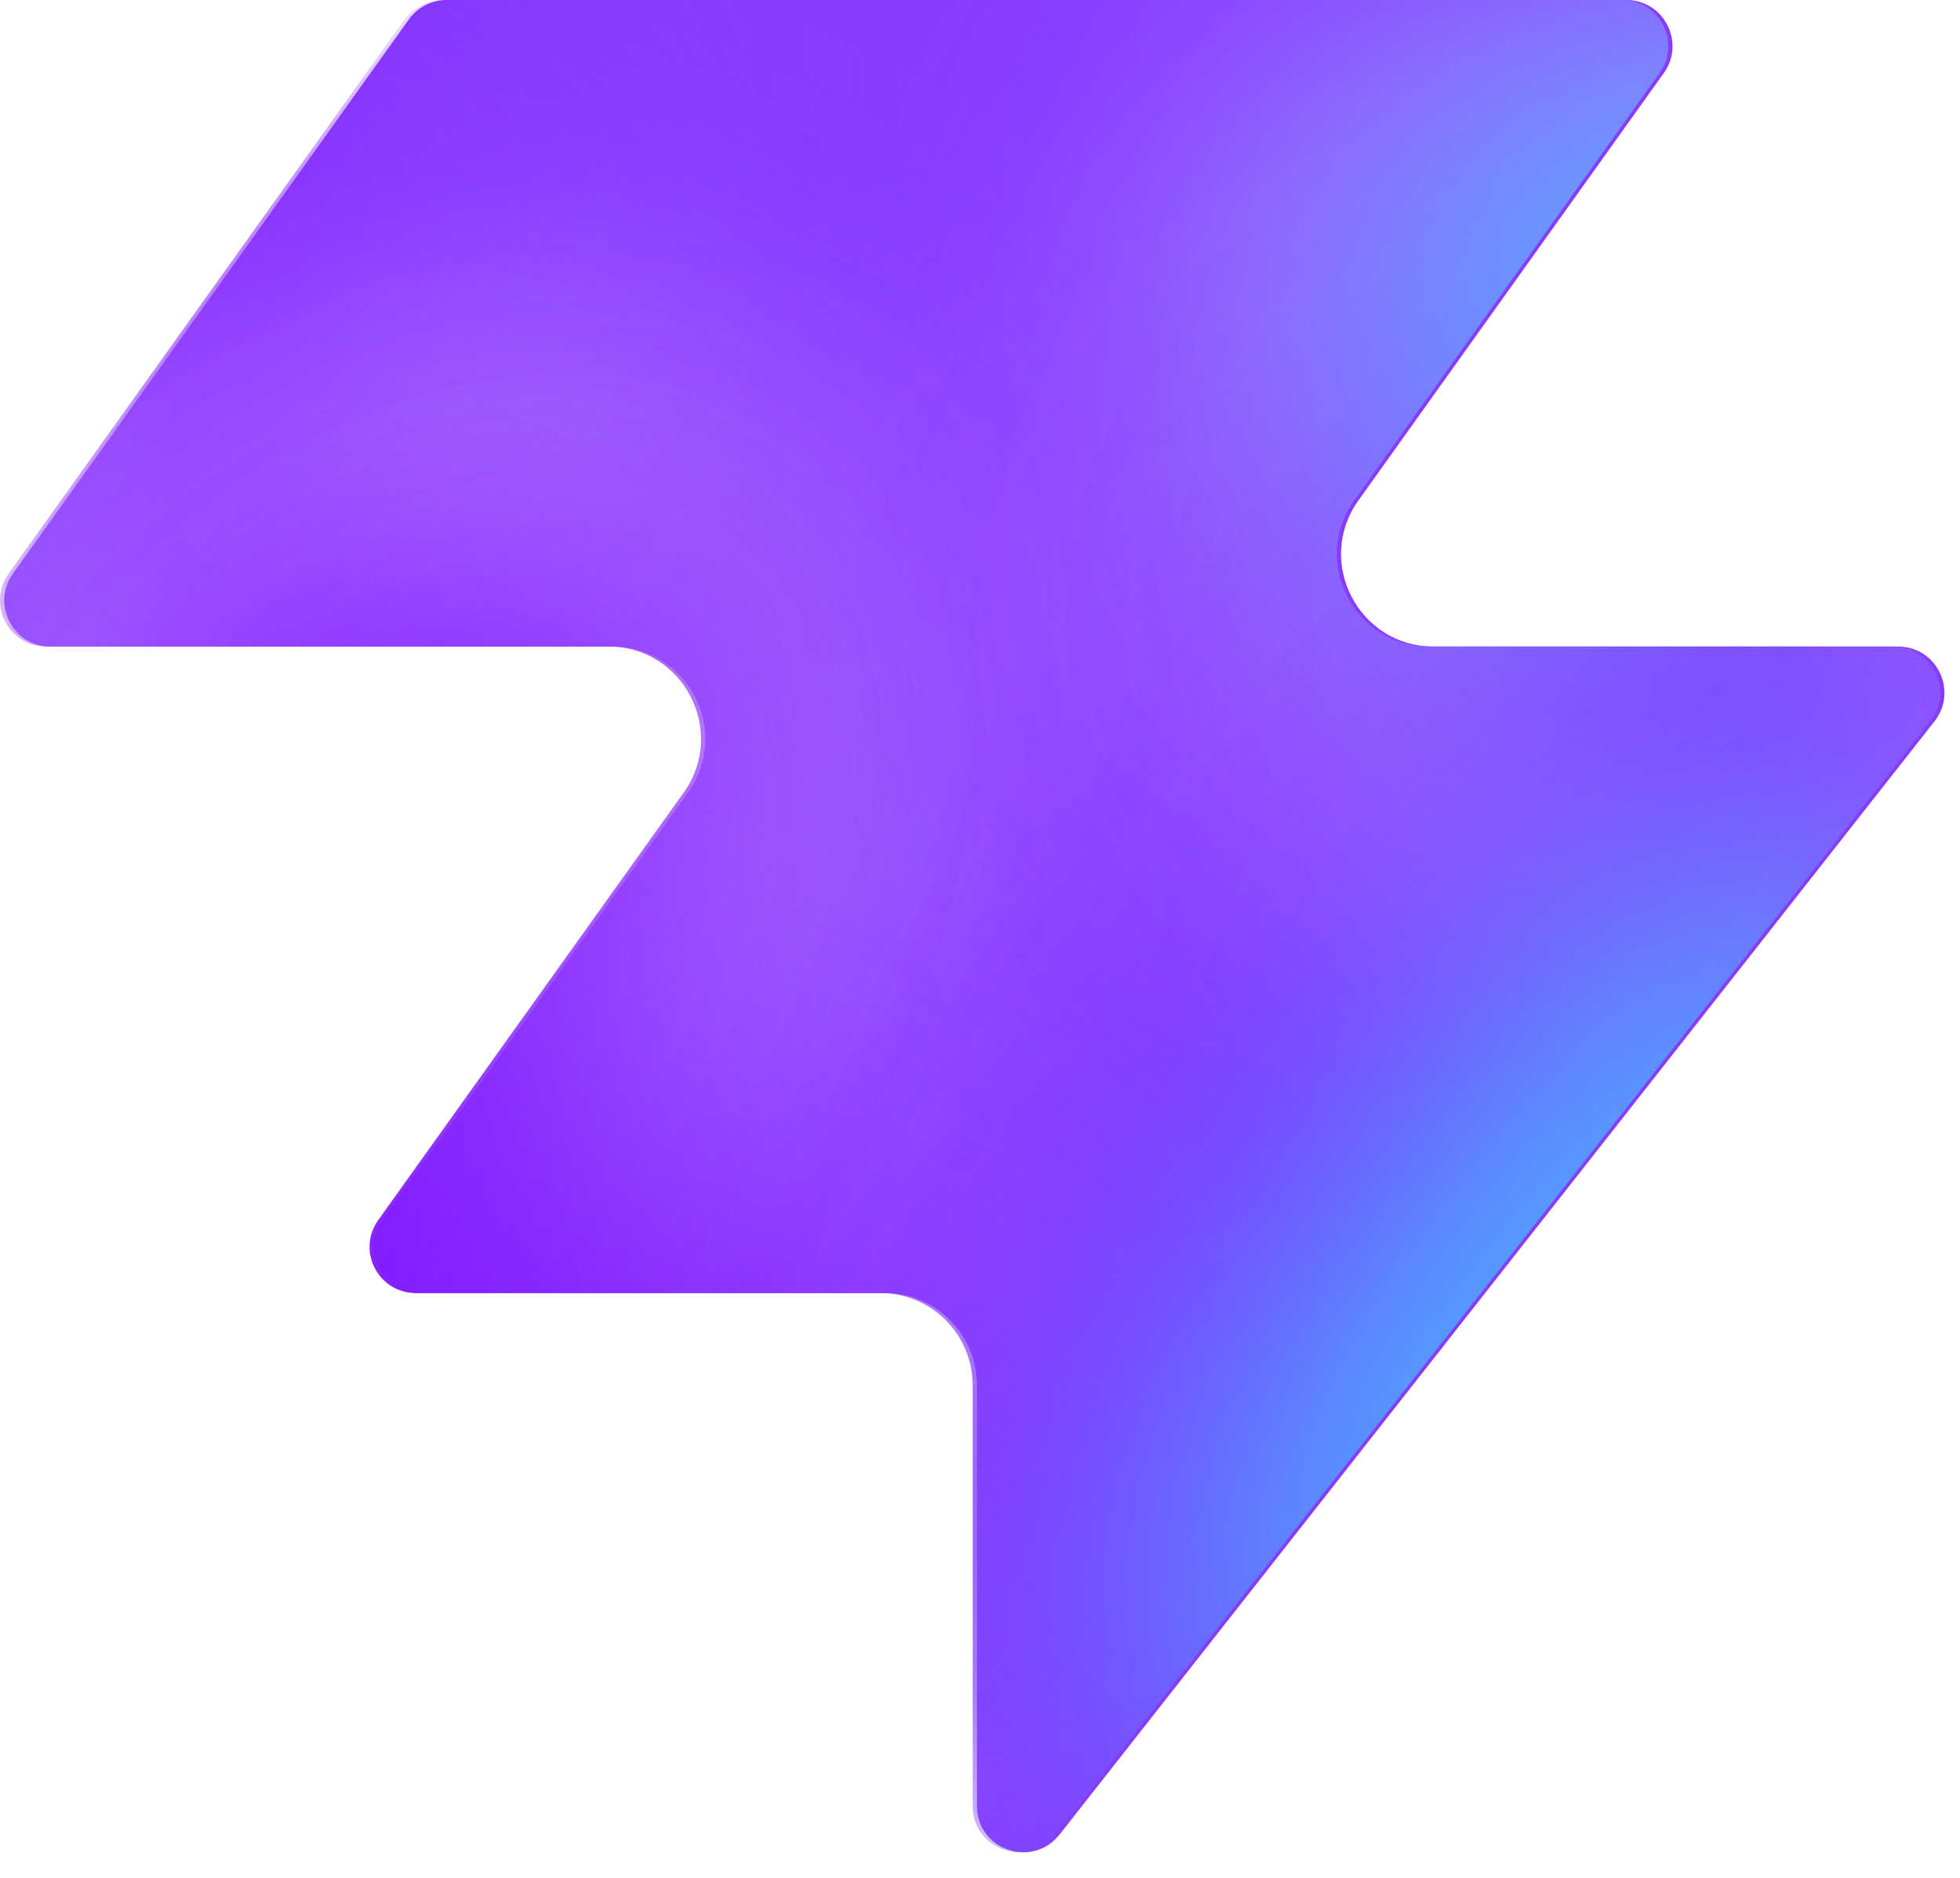
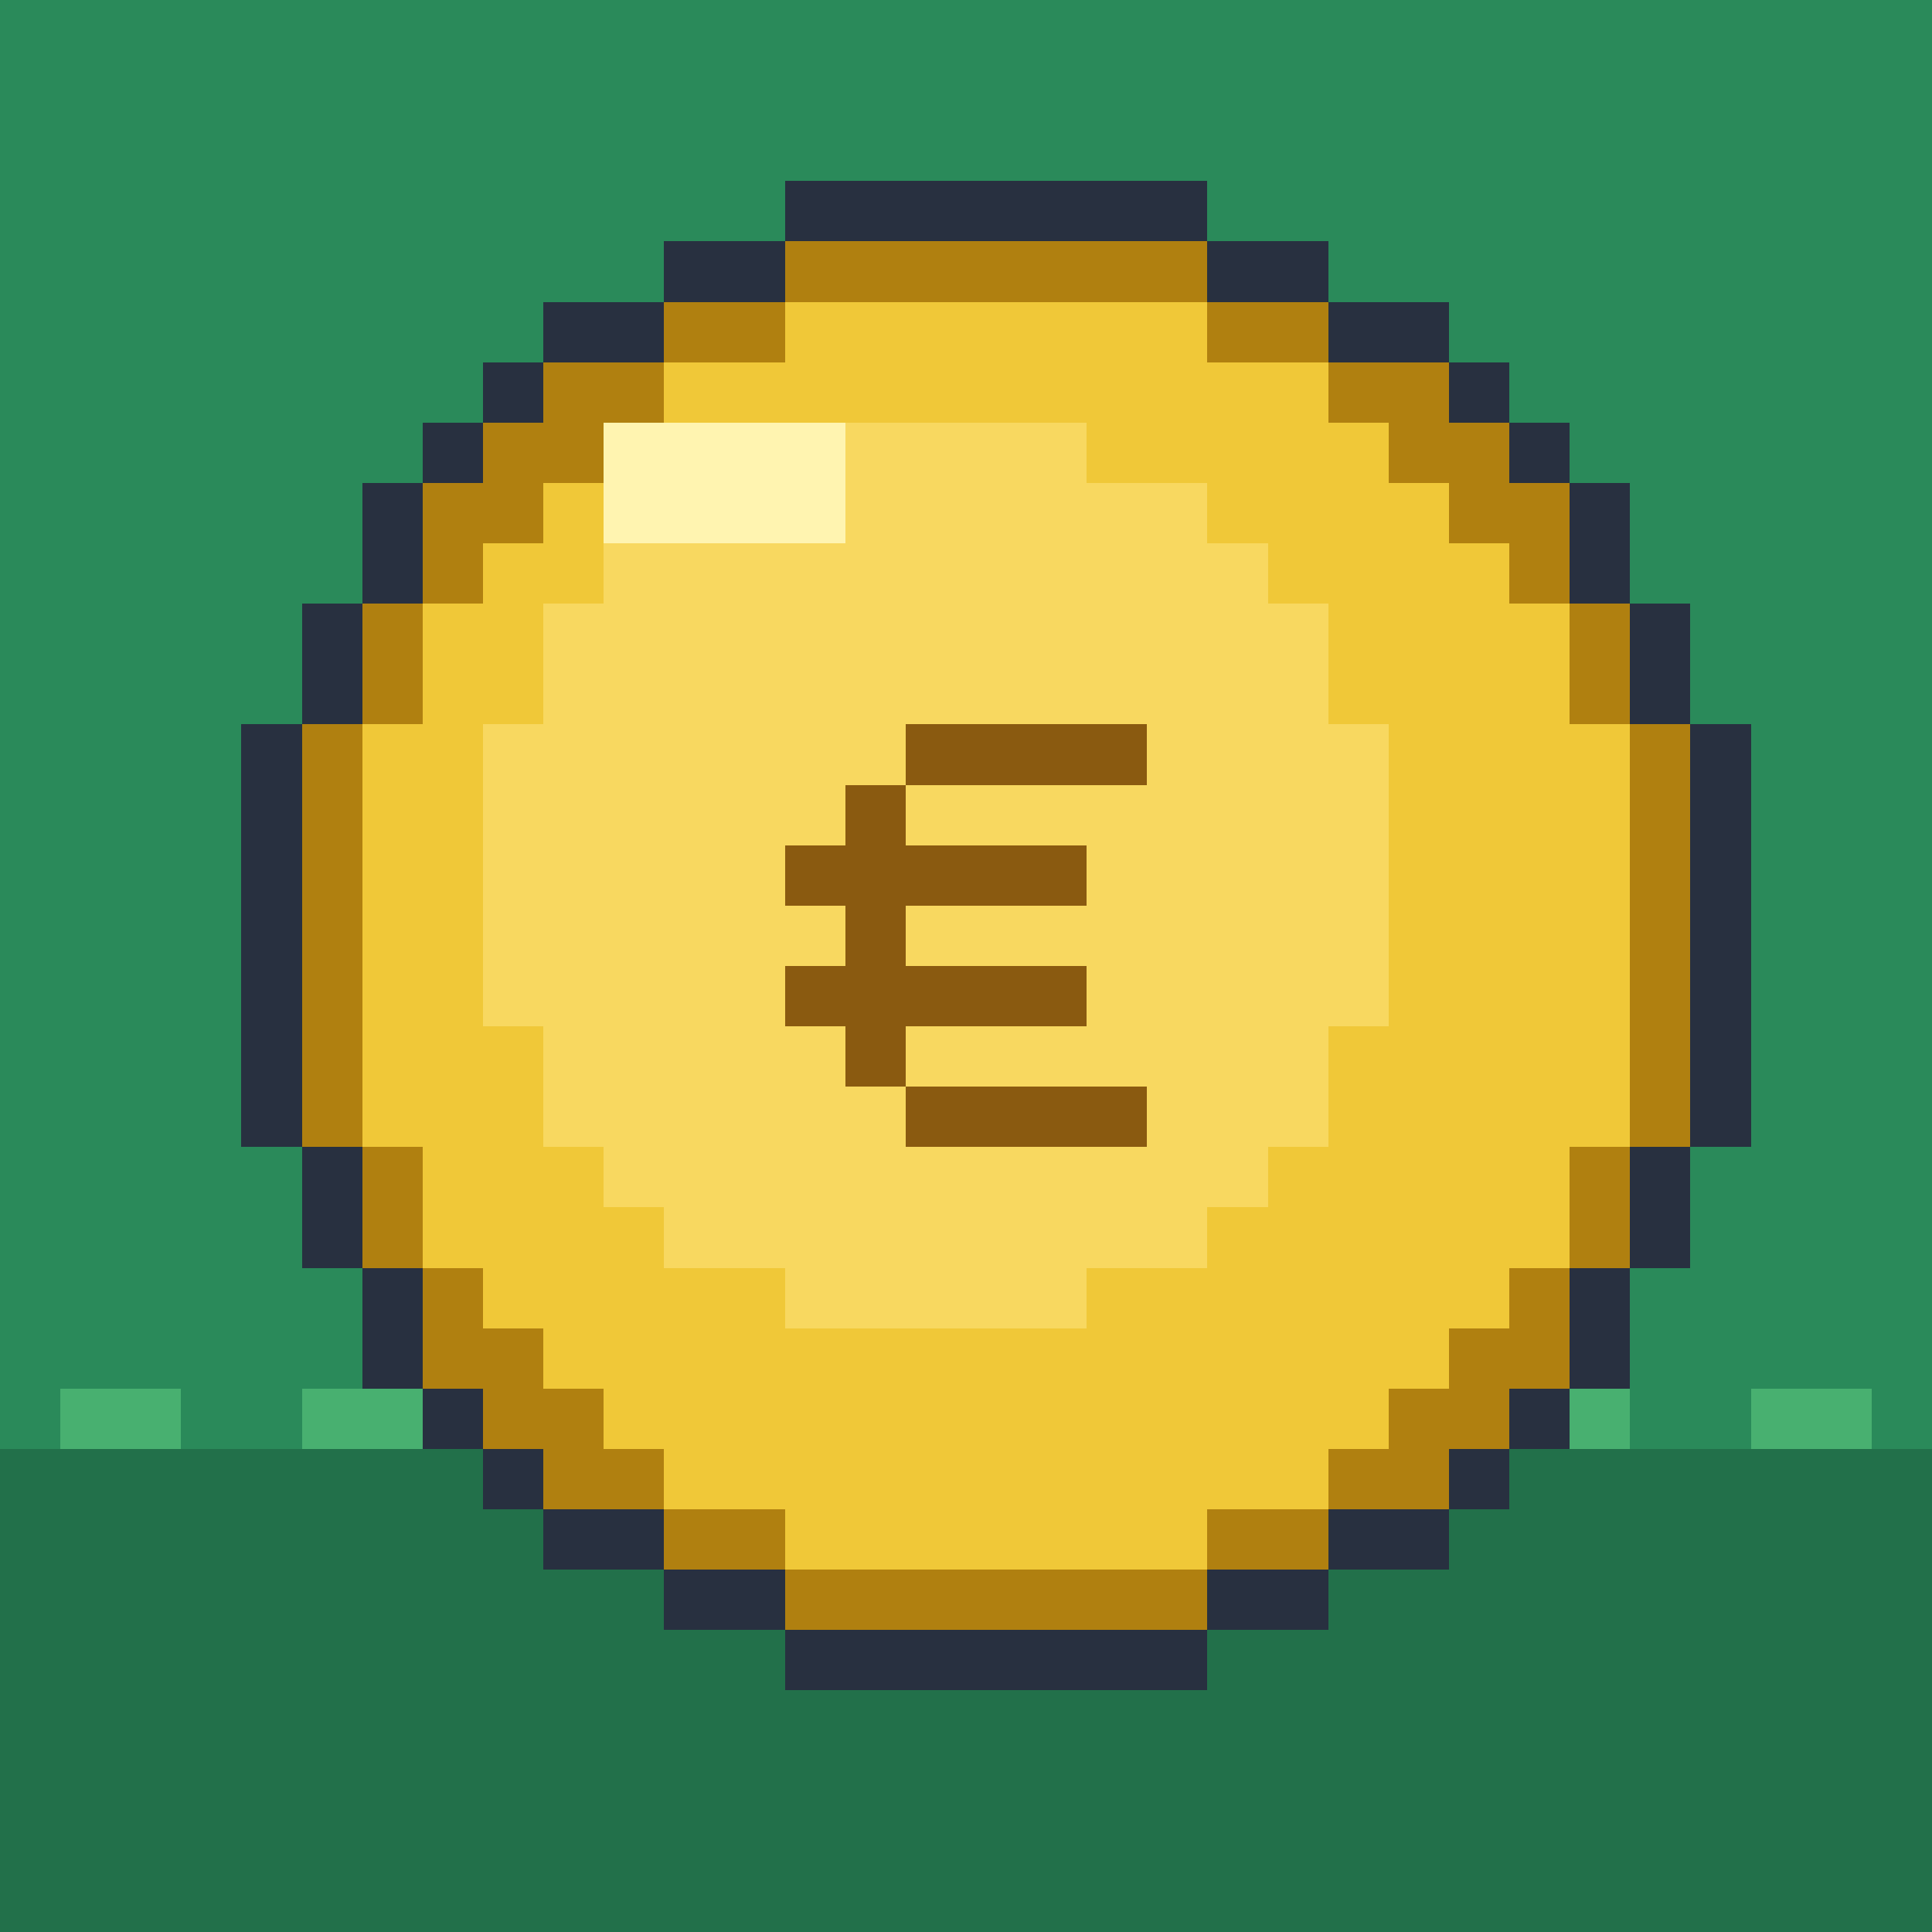
- <svg xmlns="http://www.w3.org/2000/svg" width="48" height="46" fill="none" viewBox="0 0 48 46">
-   <path fill="#863bff" d="M25.946 44.938c-.664.845-2.021.375-2.021-.698V33.937a2.26 2.26 0 0 0-2.262-2.262H10.287c-.92 0-1.456-1.04-.92-1.788l7.48-10.471c1.07-1.497 0-3.578-1.842-3.578H1.237c-.92 0-1.456-1.04-.92-1.788L10.013.474c.214-.297.556-.474.92-.474h28.894c.92 0 1.456 1.04.92 1.788l-7.48 10.471c-1.07 1.498 0 3.579 1.842 3.579h11.377c.943 0 1.473 1.088.89 1.83L25.947 44.94z" style="fill:#863bff;fill:color(display-p3 .525 .23 1);fill-opacity:1" />
-   <mask id="a" width="48" height="46" x="0" y="0" maskUnits="userSpaceOnUse" style="mask-type:alpha">
-     <path fill="#000" d="M25.842 44.938c-.664.844-2.021.375-2.021-.698V33.937a2.26 2.26 0 0 0-2.262-2.262H10.183c-.92 0-1.456-1.04-.92-1.788l7.48-10.471c1.07-1.498 0-3.579-1.842-3.579H1.133c-.92 0-1.456-1.04-.92-1.787L9.91.473c.214-.297.556-.474.92-.474h28.894c.92 0 1.456 1.04.92 1.788l-7.48 10.471c-1.07 1.498 0 3.578 1.842 3.578h11.377c.943 0 1.473 1.088.89 1.832L25.843 44.94z" style="fill:#000;fill-opacity:1" />
-   </mask>
-   <g mask="url(#a)">
-     <g filter="url(#b)">
-       <ellipse cx="5.508" cy="14.704" fill="#ede6ff" rx="5.508" ry="14.704" style="fill:#ede6ff;fill:color(display-p3 .927 .903 1);fill-opacity:1" transform="matrix(.00324 1 1 -.00324 -4.47 31.516)" />
-     </g>
-     <g filter="url(#c)">
-       <ellipse cx="10.399" cy="29.851" fill="#ede6ff" rx="10.399" ry="29.851" style="fill:#ede6ff;fill:color(display-p3 .927 .903 1);fill-opacity:1" transform="matrix(.00324 1 1 -.00324 -39.328 7.883)" />
-     </g>
-     <g filter="url(#d)">
-       <ellipse cx="5.508" cy="30.487" fill="#7e14ff" rx="5.508" ry="30.487" style="fill:#7e14ff;fill:color(display-p3 .492 .077 1);fill-opacity:1" transform="rotate(89.814 -25.913 -14.639)scale(1 -1)" />
-     </g>
-     <g filter="url(#e)">
-       <ellipse cx="5.508" cy="30.599" fill="#7e14ff" rx="5.508" ry="30.599" style="fill:#7e14ff;fill:color(display-p3 .492 .077 1);fill-opacity:1" transform="rotate(89.814 -32.644 -3.334)scale(1 -1)" />
-     </g>
-     <g filter="url(#f)">
-       <ellipse cx="5.508" cy="30.599" fill="#7e14ff" rx="5.508" ry="30.599" style="fill:#7e14ff;fill:color(display-p3 .492 .077 1);fill-opacity:1" transform="matrix(.00324 1 1 -.00324 -34.34 30.47)" />
-     </g>
-     <g filter="url(#g)">
-       <ellipse cx="14.072" cy="22.078" fill="#ede6ff" rx="14.072" ry="22.078" style="fill:#ede6ff;fill:color(display-p3 .927 .903 1);fill-opacity:1" transform="rotate(93.35 24.506 48.493)scale(-1 1)" />
-     </g>
-     <g filter="url(#h)">
-       <ellipse cx="3.47" cy="21.501" fill="#7e14ff" rx="3.47" ry="21.501" style="fill:#7e14ff;fill:color(display-p3 .492 .077 1);fill-opacity:1" transform="rotate(89.009 28.708 47.59)scale(-1 1)" />
-     </g>
-     <g filter="url(#i)">
-       <ellipse cx="3.47" cy="21.501" fill="#7e14ff" rx="3.47" ry="21.501" style="fill:#7e14ff;fill:color(display-p3 .492 .077 1);fill-opacity:1" transform="rotate(89.009 28.708 47.59)scale(-1 1)" />
-     </g>
-     <g filter="url(#j)">
-       <ellipse cx=".387" cy="8.972" fill="#7e14ff" rx="4.407" ry="29.108" style="fill:#7e14ff;fill:color(display-p3 .492 .077 1);fill-opacity:1" transform="rotate(39.51 .387 8.972)" />
-     </g>
-     <g filter="url(#k)">
-       <ellipse cx="47.523" cy="-6.092" fill="#7e14ff" rx="4.407" ry="29.108" style="fill:#7e14ff;fill:color(display-p3 .492 .077 1);fill-opacity:1" transform="rotate(37.892 47.523 -6.092)" />
-     </g>
-     <g filter="url(#l)">
-       <ellipse cx="41.412" cy="6.333" fill="#47bfff" rx="5.971" ry="9.665" style="fill:#47bfff;fill:color(display-p3 .28 .748 1);fill-opacity:1" transform="rotate(37.892 41.412 6.333)" />
-     </g>
-     <g filter="url(#m)">
-       <ellipse cx="-1.879" cy="38.332" fill="#7e14ff" rx="4.407" ry="29.108" style="fill:#7e14ff;fill:color(display-p3 .492 .077 1);fill-opacity:1" transform="rotate(37.892 -1.88 38.332)" />
-     </g>
-     <g filter="url(#n)">
-       <ellipse cx="-1.879" cy="38.332" fill="#7e14ff" rx="4.407" ry="29.108" style="fill:#7e14ff;fill:color(display-p3 .492 .077 1);fill-opacity:1" transform="rotate(37.892 -1.88 38.332)" />
-     </g>
-     <g filter="url(#o)">
-       <ellipse cx="35.651" cy="29.907" fill="#7e14ff" rx="4.407" ry="29.108" style="fill:#7e14ff;fill:color(display-p3 .492 .077 1);fill-opacity:1" transform="rotate(37.892 35.651 29.907)" />
-     </g>
-     <g filter="url(#p)">
-       <ellipse cx="38.418" cy="32.4" fill="#47bfff" rx="5.971" ry="15.297" style="fill:#47bfff;fill:color(display-p3 .28 .748 1);fill-opacity:1" transform="rotate(37.892 38.418 32.4)" />
-     </g>
-   </g>
-   <defs>
-     <filter id="b" width="60.045" height="41.654" x="-19.77" y="16.149" color-interpolation-filters="sRGB" filterUnits="userSpaceOnUse">
-       <feFlood flood-opacity="0" result="BackgroundImageFix" />
-       <feBlend in="SourceGraphic" in2="BackgroundImageFix" result="shape" />
-       <feGaussianBlur result="effect1_foregroundBlur_2002_17158" stdDeviation="7.659" />
-     </filter>
-     <filter id="c" width="90.34" height="51.437" x="-54.613" y="-7.533" color-interpolation-filters="sRGB" filterUnits="userSpaceOnUse">
-       <feFlood flood-opacity="0" result="BackgroundImageFix" />
-       <feBlend in="SourceGraphic" in2="BackgroundImageFix" result="shape" />
-       <feGaussianBlur result="effect1_foregroundBlur_2002_17158" stdDeviation="7.659" />
-     </filter>
-     <filter id="d" width="79.355" height="29.4" x="-49.64" y="2.03" color-interpolation-filters="sRGB" filterUnits="userSpaceOnUse">
-       <feFlood flood-opacity="0" result="BackgroundImageFix" />
-       <feBlend in="SourceGraphic" in2="BackgroundImageFix" result="shape" />
-       <feGaussianBlur result="effect1_foregroundBlur_2002_17158" stdDeviation="4.596" />
-     </filter>
-     <filter id="e" width="79.579" height="29.4" x="-45.045" y="20.029" color-interpolation-filters="sRGB" filterUnits="userSpaceOnUse">
-       <feFlood flood-opacity="0" result="BackgroundImageFix" />
-       <feBlend in="SourceGraphic" in2="BackgroundImageFix" result="shape" />
-       <feGaussianBlur result="effect1_foregroundBlur_2002_17158" stdDeviation="4.596" />
-     </filter>
-     <filter id="f" width="79.579" height="29.4" x="-43.513" y="21.178" color-interpolation-filters="sRGB" filterUnits="userSpaceOnUse">
-       <feFlood flood-opacity="0" result="BackgroundImageFix" />
-       <feBlend in="SourceGraphic" in2="BackgroundImageFix" result="shape" />
-       <feGaussianBlur result="effect1_foregroundBlur_2002_17158" stdDeviation="4.596" />
-     </filter>
-     <filter id="g" width="74.749" height="58.852" x="15.756" y="-17.901" color-interpolation-filters="sRGB" filterUnits="userSpaceOnUse">
-       <feFlood flood-opacity="0" result="BackgroundImageFix" />
-       <feBlend in="SourceGraphic" in2="BackgroundImageFix" result="shape" />
-       <feGaussianBlur result="effect1_foregroundBlur_2002_17158" stdDeviation="7.659" />
-     </filter>
-     <filter id="h" width="61.377" height="25.362" x="23.548" y="2.284" color-interpolation-filters="sRGB" filterUnits="userSpaceOnUse">
-       <feFlood flood-opacity="0" result="BackgroundImageFix" />
-       <feBlend in="SourceGraphic" in2="BackgroundImageFix" result="shape" />
-       <feGaussianBlur result="effect1_foregroundBlur_2002_17158" stdDeviation="4.596" />
-     </filter>
-     <filter id="i" width="61.377" height="25.362" x="23.548" y="2.284" color-interpolation-filters="sRGB" filterUnits="userSpaceOnUse">
-       <feFlood flood-opacity="0" result="BackgroundImageFix" />
-       <feBlend in="SourceGraphic" in2="BackgroundImageFix" result="shape" />
-       <feGaussianBlur result="effect1_foregroundBlur_2002_17158" stdDeviation="4.596" />
-     </filter>
-     <filter id="j" width="56.045" height="63.649" x="-27.636" y="-22.853" color-interpolation-filters="sRGB" filterUnits="userSpaceOnUse">
-       <feFlood flood-opacity="0" result="BackgroundImageFix" />
-       <feBlend in="SourceGraphic" in2="BackgroundImageFix" result="shape" />
-       <feGaussianBlur result="effect1_foregroundBlur_2002_17158" stdDeviation="4.596" />
-     </filter>
-     <filter id="k" width="54.814" height="64.646" x="20.116" y="-38.415" color-interpolation-filters="sRGB" filterUnits="userSpaceOnUse">
-       <feFlood flood-opacity="0" result="BackgroundImageFix" />
-       <feBlend in="SourceGraphic" in2="BackgroundImageFix" result="shape" />
-       <feGaussianBlur result="effect1_foregroundBlur_2002_17158" stdDeviation="4.596" />
-     </filter>
-     <filter id="l" width="33.541" height="35.313" x="24.641" y="-11.323" color-interpolation-filters="sRGB" filterUnits="userSpaceOnUse">
-       <feFlood flood-opacity="0" result="BackgroundImageFix" />
-       <feBlend in="SourceGraphic" in2="BackgroundImageFix" result="shape" />
-       <feGaussianBlur result="effect1_foregroundBlur_2002_17158" stdDeviation="4.596" />
-     </filter>
-     <filter id="m" width="54.814" height="64.646" x="-29.286" y="6.009" color-interpolation-filters="sRGB" filterUnits="userSpaceOnUse">
-       <feFlood flood-opacity="0" result="BackgroundImageFix" />
-       <feBlend in="SourceGraphic" in2="BackgroundImageFix" result="shape" />
-       <feGaussianBlur result="effect1_foregroundBlur_2002_17158" stdDeviation="4.596" />
-     </filter>
-     <filter id="n" width="54.814" height="64.646" x="-29.286" y="6.009" color-interpolation-filters="sRGB" filterUnits="userSpaceOnUse">
-       <feFlood flood-opacity="0" result="BackgroundImageFix" />
-       <feBlend in="SourceGraphic" in2="BackgroundImageFix" result="shape" />
-       <feGaussianBlur result="effect1_foregroundBlur_2002_17158" stdDeviation="4.596" />
-     </filter>
-     <filter id="o" width="54.814" height="64.646" x="8.244" y="-2.416" color-interpolation-filters="sRGB" filterUnits="userSpaceOnUse">
-       <feFlood flood-opacity="0" result="BackgroundImageFix" />
-       <feBlend in="SourceGraphic" in2="BackgroundImageFix" result="shape" />
-       <feGaussianBlur result="effect1_foregroundBlur_2002_17158" stdDeviation="4.596" />
-     </filter>
-     <filter id="p" width="39.409" height="43.623" x="18.713" y="10.588" color-interpolation-filters="sRGB" filterUnits="userSpaceOnUse">
-       <feFlood flood-opacity="0" result="BackgroundImageFix" />
-       <feBlend in="SourceGraphic" in2="BackgroundImageFix" result="shape" />
-       <feGaussianBlur result="effect1_foregroundBlur_2002_17158" stdDeviation="4.596" />
-     </filter>
-   </defs>
+ <svg xmlns="http://www.w3.org/2000/svg" viewBox="0 0 32 32" shape-rendering="crispEdges">
+   <rect x="0" y="0" width="32" height="1" fill="#2a8a5a" />
+   <rect x="0" y="1" width="32" height="1" fill="#2a8a5a" />
+   <rect x="0" y="2" width="32" height="1" fill="#2a8a5a" />
+   <rect x="0" y="3" width="13" height="1" fill="#2a8a5a" />
+   <rect x="13" y="3" width="7" height="1" fill="#283040" />
+   <rect x="20" y="3" width="12" height="1" fill="#2a8a5a" />
+   <rect x="0" y="4" width="11" height="1" fill="#2a8a5a" />
+   <rect x="11" y="4" width="2" height="1" fill="#283040" />
+   <rect x="13" y="4" width="7" height="1" fill="#b08010" />
+   <rect x="20" y="4" width="2" height="1" fill="#283040" />
+   <rect x="22" y="4" width="10" height="1" fill="#2a8a5a" />
+   <rect x="0" y="5" width="9" height="1" fill="#2a8a5a" />
+   <rect x="9" y="5" width="2" height="1" fill="#283040" />
+   <rect x="11" y="5" width="2" height="1" fill="#b08010" />
+   <rect x="13" y="5" width="7" height="1" fill="#f0c838" />
+   <rect x="20" y="5" width="2" height="1" fill="#b08010" />
+   <rect x="22" y="5" width="2" height="1" fill="#283040" />
+   <rect x="24" y="5" width="8" height="1" fill="#2a8a5a" />
+   <rect x="0" y="6" width="8" height="1" fill="#2a8a5a" />
+   <rect x="8" y="6" width="1" height="1" fill="#283040" />
+   <rect x="9" y="6" width="2" height="1" fill="#b08010" />
+   <rect x="11" y="6" width="11" height="1" fill="#f0c838" />
+   <rect x="22" y="6" width="2" height="1" fill="#b08010" />
+   <rect x="24" y="6" width="1" height="1" fill="#283040" />
+   <rect x="25" y="6" width="7" height="1" fill="#2a8a5a" />
+   <rect x="0" y="7" width="7" height="1" fill="#2a8a5a" />
+   <rect x="7" y="7" width="1" height="1" fill="#283040" />
+   <rect x="8" y="7" width="2" height="1" fill="#b08010" />
+   <rect x="10" y="7" width="4" height="1" fill="#fff4b0" />
+   <rect x="14" y="7" width="4" height="1" fill="#f8d860" />
+   <rect x="18" y="7" width="5" height="1" fill="#f0c838" />
+   <rect x="23" y="7" width="2" height="1" fill="#b08010" />
+   <rect x="25" y="7" width="1" height="1" fill="#283040" />
+   <rect x="26" y="7" width="6" height="1" fill="#2a8a5a" />
+   <rect x="0" y="8" width="6" height="1" fill="#2a8a5a" />
+   <rect x="6" y="8" width="1" height="1" fill="#283040" />
+   <rect x="7" y="8" width="2" height="1" fill="#b08010" />
+   <rect x="9" y="8" width="1" height="1" fill="#f0c838" />
+   <rect x="10" y="8" width="4" height="1" fill="#fff4b0" />
+   <rect x="14" y="8" width="6" height="1" fill="#f8d860" />
+   <rect x="20" y="8" width="4" height="1" fill="#f0c838" />
+   <rect x="24" y="8" width="2" height="1" fill="#b08010" />
+   <rect x="26" y="8" width="1" height="1" fill="#283040" />
+   <rect x="27" y="8" width="5" height="1" fill="#2a8a5a" />
+   <rect x="0" y="9" width="6" height="1" fill="#2a8a5a" />
+   <rect x="6" y="9" width="1" height="1" fill="#283040" />
+   <rect x="7" y="9" width="1" height="1" fill="#b08010" />
+   <rect x="8" y="9" width="2" height="1" fill="#f0c838" />
+   <rect x="10" y="9" width="11" height="1" fill="#f8d860" />
+   <rect x="21" y="9" width="4" height="1" fill="#f0c838" />
+   <rect x="25" y="9" width="1" height="1" fill="#b08010" />
+   <rect x="26" y="9" width="1" height="1" fill="#283040" />
+   <rect x="27" y="9" width="5" height="1" fill="#2a8a5a" />
+   <rect x="0" y="10" width="5" height="1" fill="#2a8a5a" />
+   <rect x="5" y="10" width="1" height="1" fill="#283040" />
+   <rect x="6" y="10" width="1" height="1" fill="#b08010" />
+   <rect x="7" y="10" width="2" height="1" fill="#f0c838" />
+   <rect x="9" y="10" width="13" height="1" fill="#f8d860" />
+   <rect x="22" y="10" width="4" height="1" fill="#f0c838" />
+   <rect x="26" y="10" width="1" height="1" fill="#b08010" />
+   <rect x="27" y="10" width="1" height="1" fill="#283040" />
+   <rect x="28" y="10" width="4" height="1" fill="#2a8a5a" />
+   <rect x="0" y="11" width="5" height="1" fill="#2a8a5a" />
+   <rect x="5" y="11" width="1" height="1" fill="#283040" />
+   <rect x="6" y="11" width="1" height="1" fill="#b08010" />
+   <rect x="7" y="11" width="2" height="1" fill="#f0c838" />
+   <rect x="9" y="11" width="13" height="1" fill="#f8d860" />
+   <rect x="22" y="11" width="4" height="1" fill="#f0c838" />
+   <rect x="26" y="11" width="1" height="1" fill="#b08010" />
+   <rect x="27" y="11" width="1" height="1" fill="#283040" />
+   <rect x="28" y="11" width="4" height="1" fill="#2a8a5a" />
+   <rect x="0" y="12" width="4" height="1" fill="#2a8a5a" />
+   <rect x="4" y="12" width="1" height="1" fill="#283040" />
+   <rect x="5" y="12" width="1" height="1" fill="#b08010" />
+   <rect x="6" y="12" width="2" height="1" fill="#f0c838" />
+   <rect x="8" y="12" width="7" height="1" fill="#f8d860" />
+   <rect x="15" y="12" width="4" height="1" fill="#8a5a10" />
+   <rect x="19" y="12" width="4" height="1" fill="#f8d860" />
+   <rect x="23" y="12" width="4" height="1" fill="#f0c838" />
+   <rect x="27" y="12" width="1" height="1" fill="#b08010" />
+   <rect x="28" y="12" width="1" height="1" fill="#283040" />
+   <rect x="29" y="12" width="3" height="1" fill="#2a8a5a" />
+   <rect x="0" y="13" width="4" height="1" fill="#2a8a5a" />
+   <rect x="4" y="13" width="1" height="1" fill="#283040" />
+   <rect x="5" y="13" width="1" height="1" fill="#b08010" />
+   <rect x="6" y="13" width="2" height="1" fill="#f0c838" />
+   <rect x="8" y="13" width="6" height="1" fill="#f8d860" />
+   <rect x="14" y="13" width="1" height="1" fill="#8a5a10" />
+   <rect x="15" y="13" width="8" height="1" fill="#f8d860" />
+   <rect x="23" y="13" width="4" height="1" fill="#f0c838" />
+   <rect x="27" y="13" width="1" height="1" fill="#b08010" />
+   <rect x="28" y="13" width="1" height="1" fill="#283040" />
+   <rect x="29" y="13" width="3" height="1" fill="#2a8a5a" />
+   <rect x="0" y="14" width="4" height="1" fill="#2a8a5a" />
+   <rect x="4" y="14" width="1" height="1" fill="#283040" />
+   <rect x="5" y="14" width="1" height="1" fill="#b08010" />
+   <rect x="6" y="14" width="2" height="1" fill="#f0c838" />
+   <rect x="8" y="14" width="5" height="1" fill="#f8d860" />
+   <rect x="13" y="14" width="5" height="1" fill="#8a5a10" />
+   <rect x="18" y="14" width="5" height="1" fill="#f8d860" />
+   <rect x="23" y="14" width="4" height="1" fill="#f0c838" />
+   <rect x="27" y="14" width="1" height="1" fill="#b08010" />
+   <rect x="28" y="14" width="1" height="1" fill="#283040" />
+   <rect x="29" y="14" width="3" height="1" fill="#2a8a5a" />
+   <rect x="0" y="15" width="4" height="1" fill="#2a8a5a" />
+   <rect x="4" y="15" width="1" height="1" fill="#283040" />
+   <rect x="5" y="15" width="1" height="1" fill="#b08010" />
+   <rect x="6" y="15" width="2" height="1" fill="#f0c838" />
+   <rect x="8" y="15" width="6" height="1" fill="#f8d860" />
+   <rect x="14" y="15" width="1" height="1" fill="#8a5a10" />
+   <rect x="15" y="15" width="8" height="1" fill="#f8d860" />
+   <rect x="23" y="15" width="4" height="1" fill="#f0c838" />
+   <rect x="27" y="15" width="1" height="1" fill="#b08010" />
+   <rect x="28" y="15" width="1" height="1" fill="#283040" />
+   <rect x="29" y="15" width="3" height="1" fill="#2a8a5a" />
+   <rect x="0" y="16" width="4" height="1" fill="#2a8a5a" />
+   <rect x="4" y="16" width="1" height="1" fill="#283040" />
+   <rect x="5" y="16" width="1" height="1" fill="#b08010" />
+   <rect x="6" y="16" width="2" height="1" fill="#f0c838" />
+   <rect x="8" y="16" width="5" height="1" fill="#f8d860" />
+   <rect x="13" y="16" width="5" height="1" fill="#8a5a10" />
+   <rect x="18" y="16" width="5" height="1" fill="#f8d860" />
+   <rect x="23" y="16" width="4" height="1" fill="#f0c838" />
+   <rect x="27" y="16" width="1" height="1" fill="#b08010" />
+   <rect x="28" y="16" width="1" height="1" fill="#283040" />
+   <rect x="29" y="16" width="3" height="1" fill="#2a8a5a" />
+   <rect x="0" y="17" width="4" height="1" fill="#2a8a5a" />
+   <rect x="4" y="17" width="1" height="1" fill="#283040" />
+   <rect x="5" y="17" width="1" height="1" fill="#b08010" />
+   <rect x="6" y="17" width="3" height="1" fill="#f0c838" />
+   <rect x="9" y="17" width="5" height="1" fill="#f8d860" />
+   <rect x="14" y="17" width="1" height="1" fill="#8a5a10" />
+   <rect x="15" y="17" width="7" height="1" fill="#f8d860" />
+   <rect x="22" y="17" width="5" height="1" fill="#f0c838" />
+   <rect x="27" y="17" width="1" height="1" fill="#b08010" />
+   <rect x="28" y="17" width="1" height="1" fill="#283040" />
+   <rect x="29" y="17" width="3" height="1" fill="#2a8a5a" />
+   <rect x="0" y="18" width="4" height="1" fill="#2a8a5a" />
+   <rect x="4" y="18" width="1" height="1" fill="#283040" />
+   <rect x="5" y="18" width="1" height="1" fill="#b08010" />
+   <rect x="6" y="18" width="3" height="1" fill="#f0c838" />
+   <rect x="9" y="18" width="6" height="1" fill="#f8d860" />
+   <rect x="15" y="18" width="4" height="1" fill="#8a5a10" />
+   <rect x="19" y="18" width="3" height="1" fill="#f8d860" />
+   <rect x="22" y="18" width="5" height="1" fill="#f0c838" />
+   <rect x="27" y="18" width="1" height="1" fill="#b08010" />
+   <rect x="28" y="18" width="1" height="1" fill="#283040" />
+   <rect x="29" y="18" width="3" height="1" fill="#2a8a5a" />
+   <rect x="0" y="19" width="5" height="1" fill="#2a8a5a" />
+   <rect x="5" y="19" width="1" height="1" fill="#283040" />
+   <rect x="6" y="19" width="1" height="1" fill="#b08010" />
+   <rect x="7" y="19" width="3" height="1" fill="#f0c838" />
+   <rect x="10" y="19" width="11" height="1" fill="#f8d860" />
+   <rect x="21" y="19" width="5" height="1" fill="#f0c838" />
+   <rect x="26" y="19" width="1" height="1" fill="#b08010" />
+   <rect x="27" y="19" width="1" height="1" fill="#283040" />
+   <rect x="28" y="19" width="4" height="1" fill="#2a8a5a" />
+   <rect x="0" y="20" width="5" height="1" fill="#2a8a5a" />
+   <rect x="5" y="20" width="1" height="1" fill="#283040" />
+   <rect x="6" y="20" width="1" height="1" fill="#b08010" />
+   <rect x="7" y="20" width="4" height="1" fill="#f0c838" />
+   <rect x="11" y="20" width="9" height="1" fill="#f8d860" />
+   <rect x="20" y="20" width="6" height="1" fill="#f0c838" />
+   <rect x="26" y="20" width="1" height="1" fill="#b08010" />
+   <rect x="27" y="20" width="1" height="1" fill="#283040" />
+   <rect x="28" y="20" width="4" height="1" fill="#2a8a5a" />
+   <rect x="0" y="21" width="6" height="1" fill="#2a8a5a" />
+   <rect x="6" y="21" width="1" height="1" fill="#283040" />
+   <rect x="7" y="21" width="1" height="1" fill="#b08010" />
+   <rect x="8" y="21" width="5" height="1" fill="#f0c838" />
+   <rect x="13" y="21" width="5" height="1" fill="#f8d860" />
+   <rect x="18" y="21" width="7" height="1" fill="#f0c838" />
+   <rect x="25" y="21" width="1" height="1" fill="#b08010" />
+   <rect x="26" y="21" width="1" height="1" fill="#283040" />
+   <rect x="27" y="21" width="5" height="1" fill="#2a8a5a" />
+   <rect x="0" y="22" width="6" height="1" fill="#2a8a5a" />
+   <rect x="6" y="22" width="1" height="1" fill="#283040" />
+   <rect x="7" y="22" width="2" height="1" fill="#b08010" />
+   <rect x="9" y="22" width="15" height="1" fill="#f0c838" />
+   <rect x="24" y="22" width="2" height="1" fill="#b08010" />
+   <rect x="26" y="22" width="1" height="1" fill="#283040" />
+   <rect x="27" y="22" width="5" height="1" fill="#2a8a5a" />
+   <rect x="0" y="23" width="1" height="1" fill="#2a8a5a" />
+   <rect x="1" y="23" width="2" height="1" fill="#48b070" />
+   <rect x="3" y="23" width="2" height="1" fill="#2a8a5a" />
+   <rect x="5" y="23" width="2" height="1" fill="#48b070" />
+   <rect x="7" y="23" width="1" height="1" fill="#283040" />
+   <rect x="8" y="23" width="2" height="1" fill="#b08010" />
+   <rect x="10" y="23" width="13" height="1" fill="#f0c838" />
+   <rect x="23" y="23" width="2" height="1" fill="#b08010" />
+   <rect x="25" y="23" width="1" height="1" fill="#283040" />
+   <rect x="26" y="23" width="1" height="1" fill="#48b070" />
+   <rect x="27" y="23" width="2" height="1" fill="#2a8a5a" />
+   <rect x="29" y="23" width="2" height="1" fill="#48b070" />
+   <rect x="31" y="23" width="1" height="1" fill="#2a8a5a" />
+   <rect x="0" y="24" width="8" height="1" fill="#22704a" />
+   <rect x="8" y="24" width="1" height="1" fill="#283040" />
+   <rect x="9" y="24" width="2" height="1" fill="#b08010" />
+   <rect x="11" y="24" width="11" height="1" fill="#f0c838" />
+   <rect x="22" y="24" width="2" height="1" fill="#b08010" />
+   <rect x="24" y="24" width="1" height="1" fill="#283040" />
+   <rect x="25" y="24" width="7" height="1" fill="#22704a" />
+   <rect x="0" y="25" width="9" height="1" fill="#22704a" />
+   <rect x="9" y="25" width="2" height="1" fill="#283040" />
+   <rect x="11" y="25" width="2" height="1" fill="#b08010" />
+   <rect x="13" y="25" width="7" height="1" fill="#f0c838" />
+   <rect x="20" y="25" width="2" height="1" fill="#b08010" />
+   <rect x="22" y="25" width="2" height="1" fill="#283040" />
+   <rect x="24" y="25" width="8" height="1" fill="#22704a" />
+   <rect x="0" y="26" width="11" height="1" fill="#22704a" />
+   <rect x="11" y="26" width="2" height="1" fill="#283040" />
+   <rect x="13" y="26" width="7" height="1" fill="#b08010" />
+   <rect x="20" y="26" width="2" height="1" fill="#283040" />
+   <rect x="22" y="26" width="10" height="1" fill="#22704a" />
+   <rect x="0" y="27" width="13" height="1" fill="#22704a" />
+   <rect x="13" y="27" width="7" height="1" fill="#283040" />
+   <rect x="20" y="27" width="12" height="1" fill="#22704a" />
+   <rect x="0" y="28" width="32" height="1" fill="#22704a" />
+   <rect x="0" y="29" width="32" height="1" fill="#22704a" />
+   <rect x="0" y="30" width="32" height="1" fill="#22704a" />
+   <rect x="0" y="31" width="32" height="1" fill="#22704a" />
</svg>
